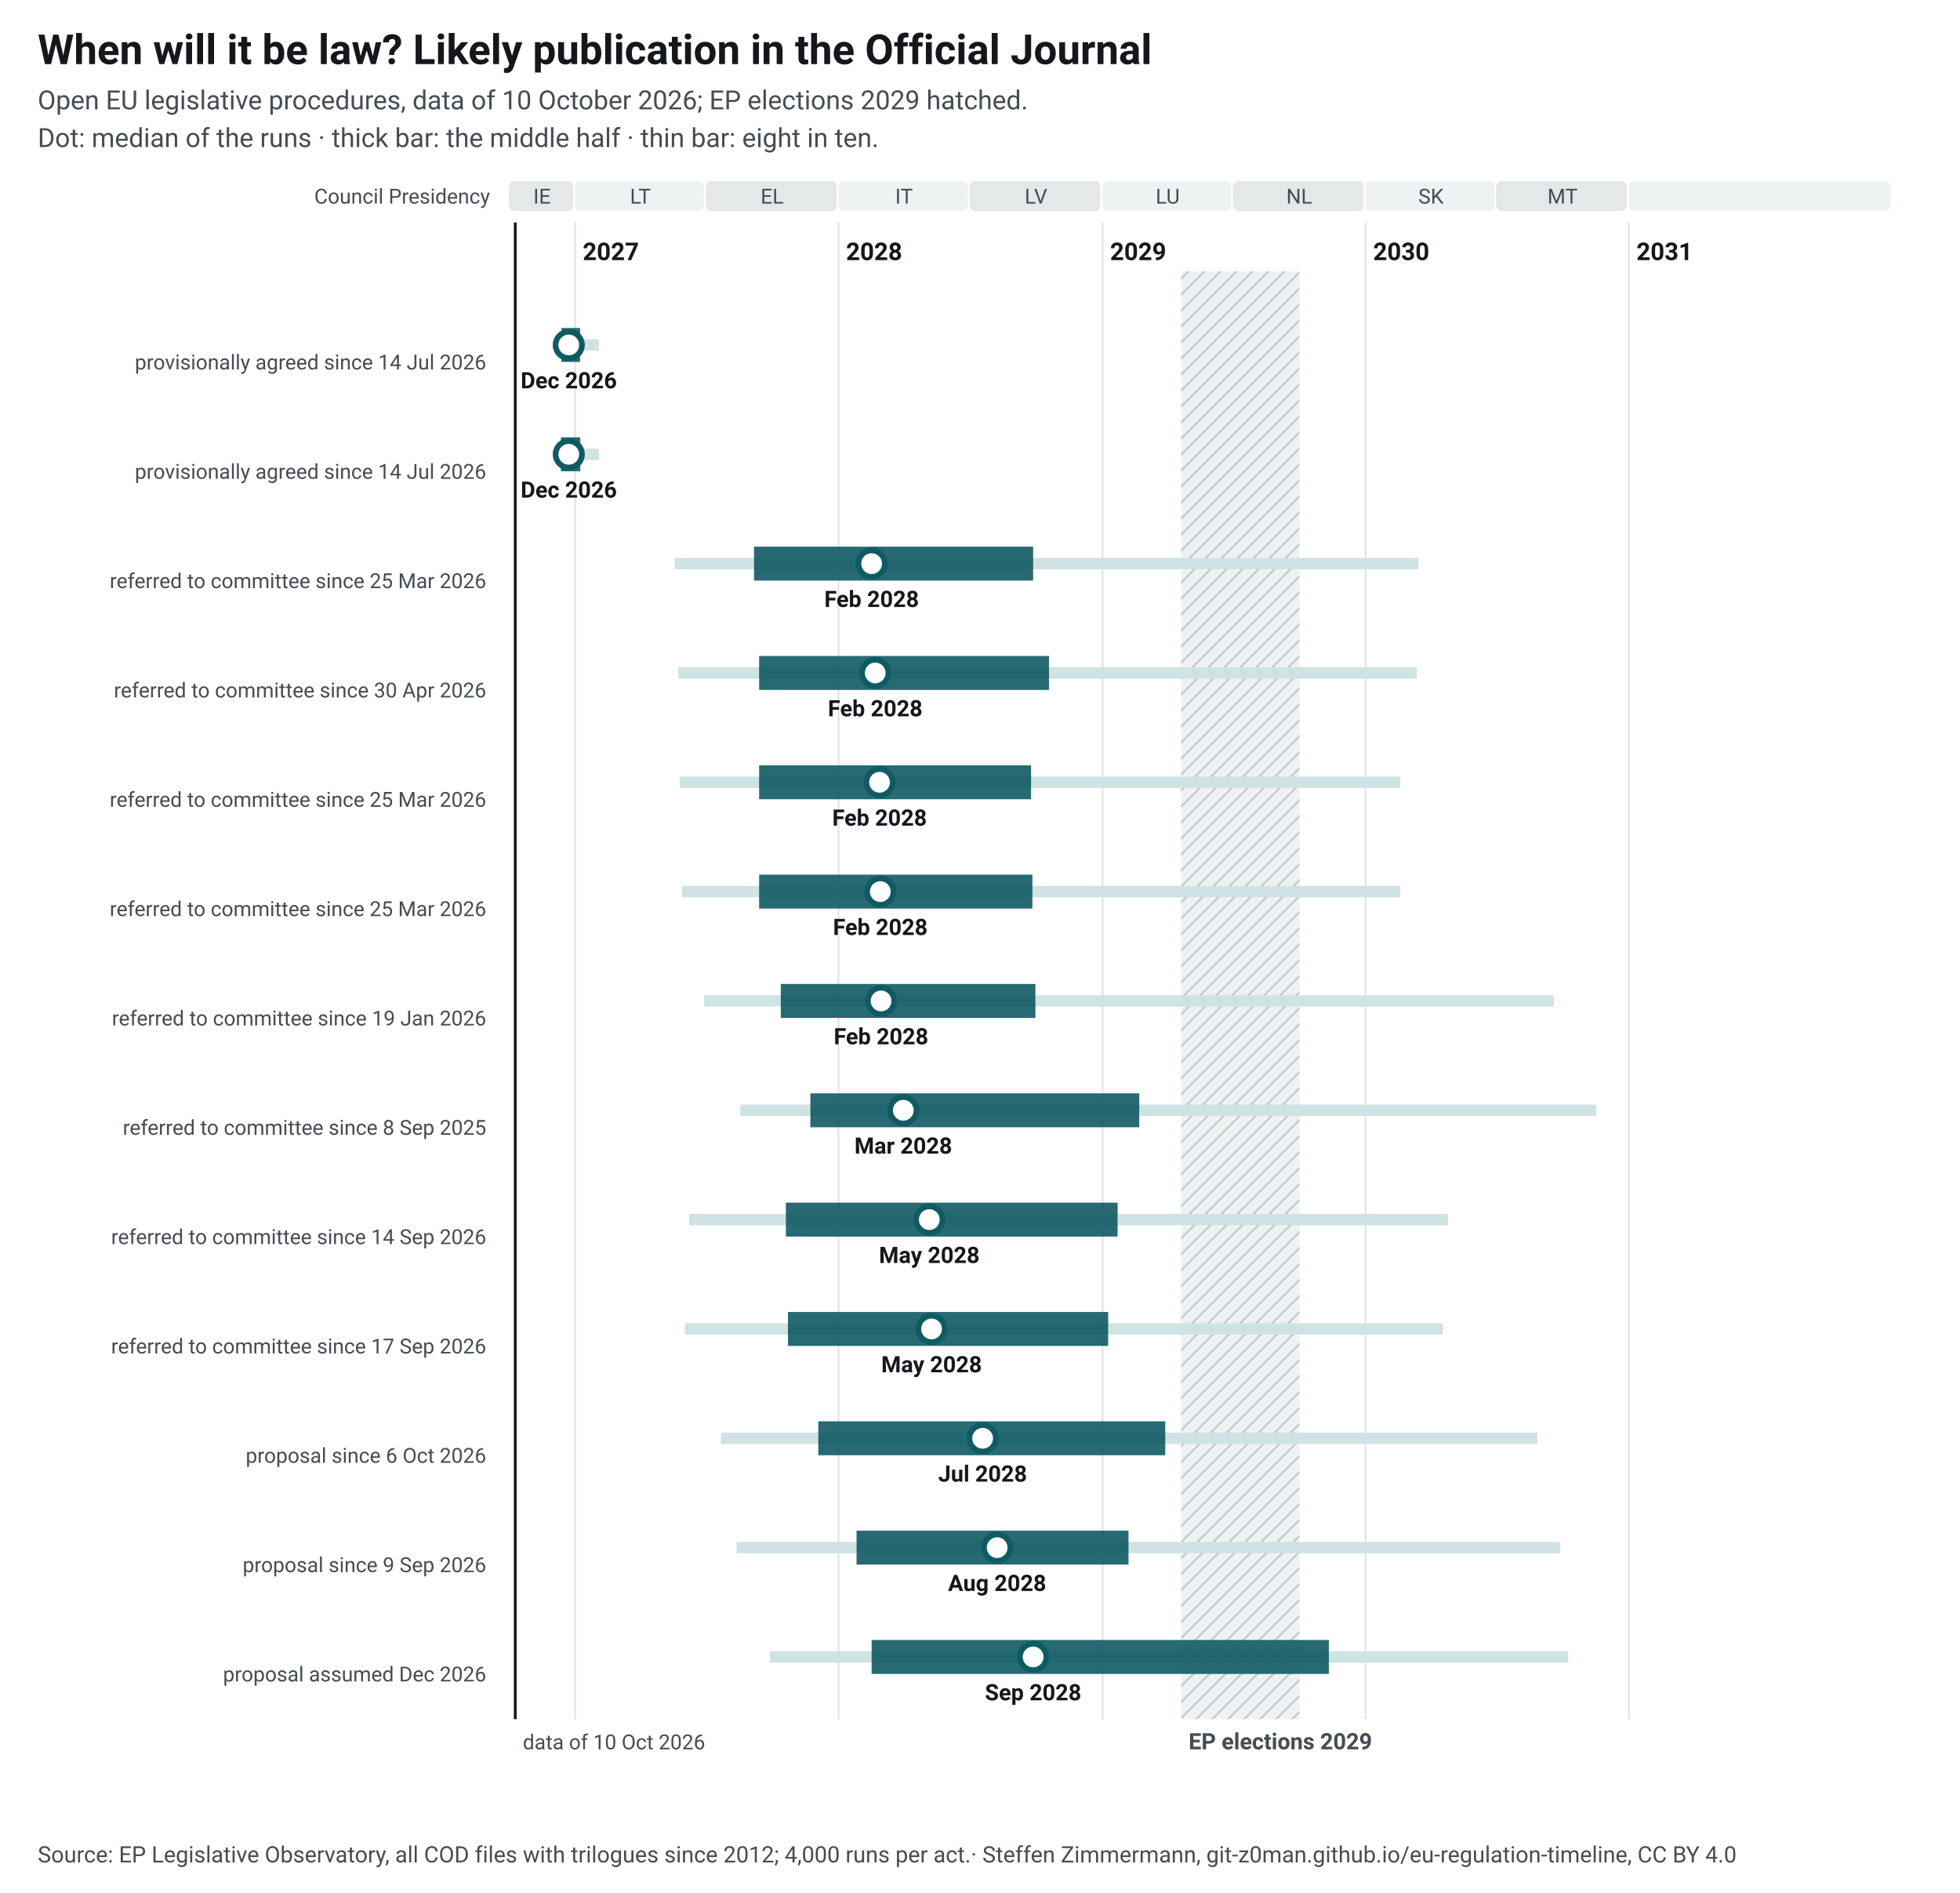
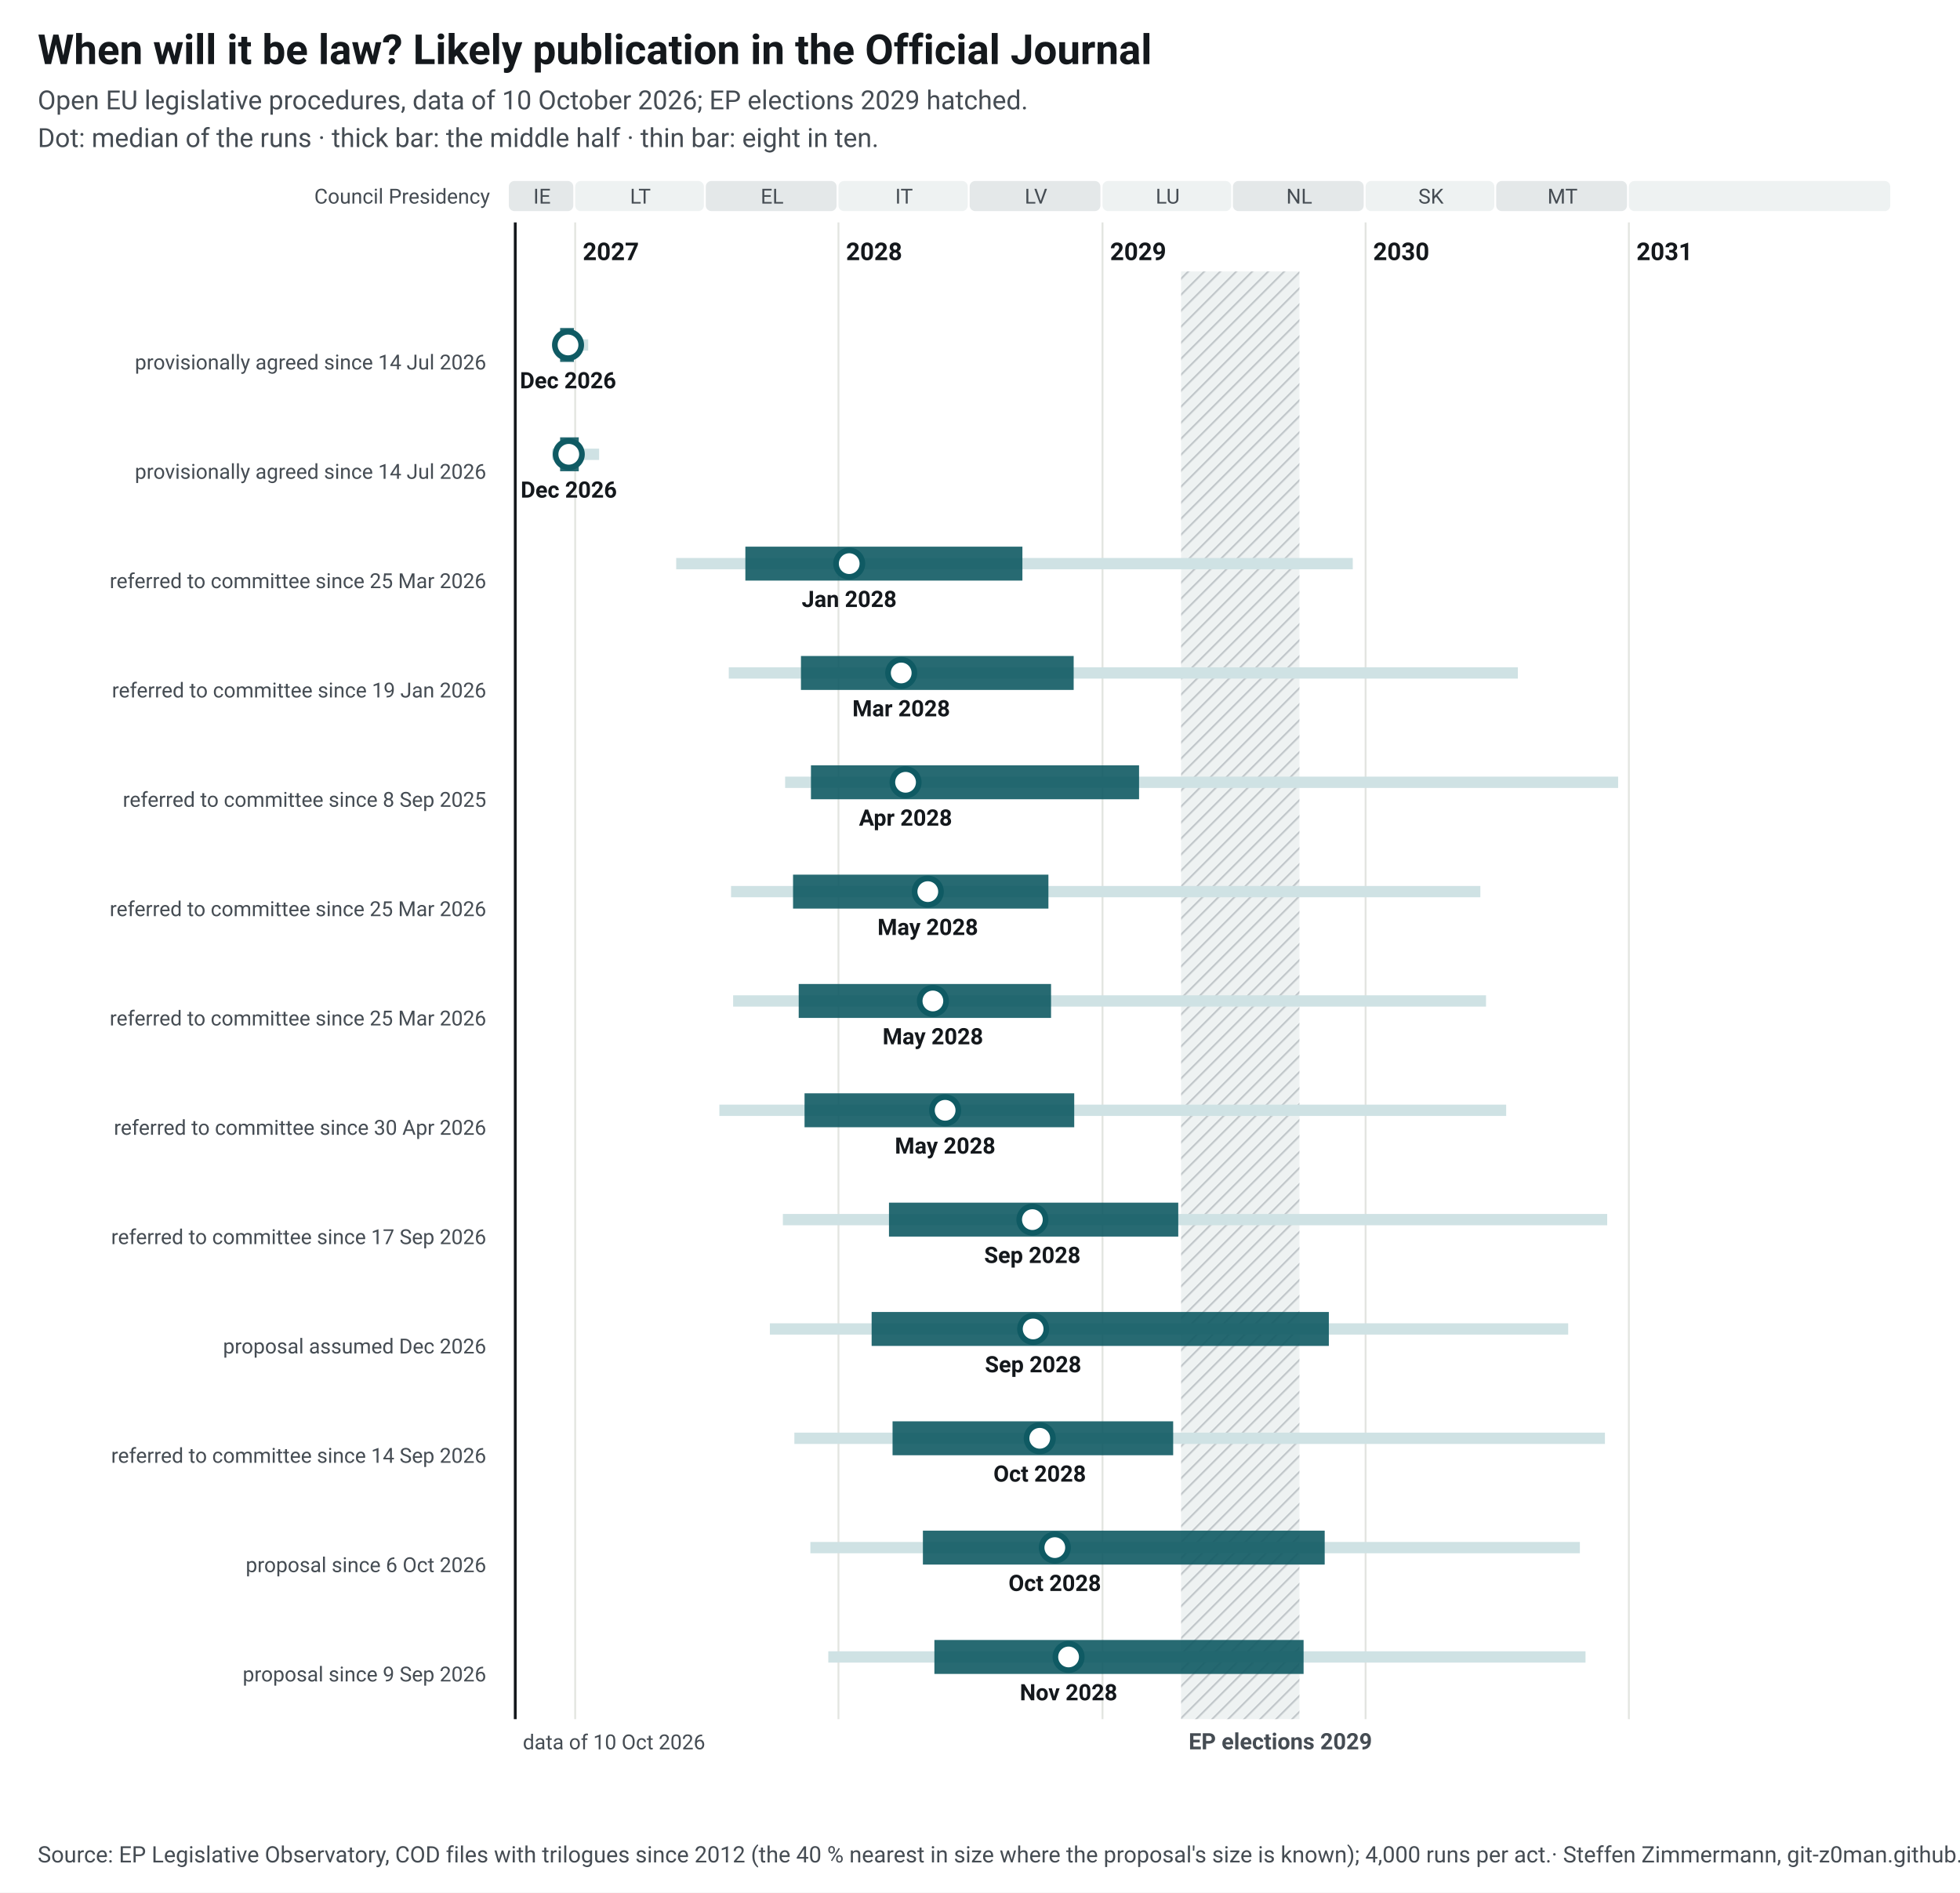
<svg xmlns="http://www.w3.org/2000/svg" width="1040" height="1004" viewBox="0 0 1040 1004" font-family="&quot;Source Sans 3&quot;, system-ui, -apple-system, Segoe UI, Roboto, Arial, sans-serif" font-size="13">
  <style>.ink{fill:#14181c}.mu{fill:#454c53}.gr{stroke:#e3e5e1;stroke-width:1}.pa{fill:#eef2f2}.pb{fill:#e4e8e9}.hb{fill:#eef2f2}.hl{stroke:#c3c9cc}.wt{fill:#454c53}.pt{fill:#14181c;paint-order:stroke;stroke:#fff;stroke-width:4px;stroke-linejoin:round}.pl{stroke:#14181c}.td{stroke:#14181c;stroke-width:1.5}.b50{fill:#0f5a63;opacity:.9}.b80{fill:#cfe2e4}.med{fill:#fff;stroke:#0f5a63}.fx{fill:#14181c}.c1{stroke:#0f5a63}.c2{stroke:#454c53;stroke-dasharray:7 4}a text{fill:#0f5a63}.nl-pending{fill:#0f5a63}.nl-adopted{fill:#5b646b}.nl-plan{fill:#fff;stroke:#14181c}.nl-open{fill:none;stroke:#14181c}.nl-q{fill:#14181c}.nl-row{stroke:#e3e5e1;stroke-width:.6}.nl-g-announced{fill:#f1f2f3}.nl-g-pending{fill:#e3eeef}.nl-g-adopted{fill:#eef2f2}</style>
  <rect width="1040" height="1004" fill="#fff" />
  <text x="20" y="34" font-size="22" font-weight="700" class="ink">When will it be law? Likely publication in the Official Journal</text>
  <text x="20" y="58" font-size="14" class="mu">Open EU legislative procedures, data of 10 October 2026; EP elections 2029 hatched.</text>
  <text x="20" y="78" font-size="14" class="mu">Dot: median of the runs · thick bar: the middle half · thin bar: eight in ten.</text>
  <g transform="translate(20,92)">
    <defs>
      <pattern id="hatch" width="6" height="6" patternUnits="userSpaceOnUse" patternTransform="rotate(45)">
        <rect width="6" height="6" class="hb" />
        <line x1="0" y1="0" x2="0" y2="6" class="hl" stroke-width="2" />
      </pattern>
    </defs>
    <rect x="250.0" y="4" width="34.2" height="16" rx="3" class="pb" data-tip="Council Presidency: IE, Jul 2026 to Dec 2026" />
    <text x="267.6" y="16" text-anchor="middle" font-size="11" class="mu">IE</text>
    <rect x="285.2" y="4" width="68.3" height="16" rx="3" class="pa" data-tip="Council Presidency: LT, Jan 2027 to Jun 2027" />
    <text x="319.8" y="16" text-anchor="middle" font-size="11" class="mu">LT</text>
    <rect x="354.5" y="4" width="69.4" height="16" rx="3" class="pb" data-tip="Council Presidency: EL, Jul 2027 to Dec 2027" />
    <text x="389.7" y="16" text-anchor="middle" font-size="11" class="mu">EL</text>
    <rect x="424.9" y="4" width="68.6" height="16" rx="3" class="pa" data-tip="Council Presidency: IT, Jan 2028 to Jun 2028" />
    <text x="459.7" y="16" text-anchor="middle" font-size="11" class="mu">IT</text>
    <rect x="494.5" y="4" width="69.4" height="16" rx="3" class="pb" data-tip="Council Presidency: LV, Jul 2028 to Dec 2028" />
    <text x="529.7" y="16" text-anchor="middle" font-size="11" class="mu">LV</text>
    <rect x="565.0" y="4" width="68.3" height="16" rx="3" class="pa" data-tip="Council Presidency: LU, Jan 2029 to Jun 2029" />
    <text x="599.6" y="16" text-anchor="middle" font-size="11" class="mu">LU</text>
    <rect x="634.2" y="4" width="69.4" height="16" rx="3" class="pb" data-tip="Council Presidency: NL, Jul 2029 to Dec 2029" />
    <text x="669.4" y="16" text-anchor="middle" font-size="11" class="mu">NL</text>
    <rect x="704.6" y="4" width="68.3" height="16" rx="3" class="pa" data-tip="Council Presidency: SK, Jan 2030 to Jun 2030" />
    <text x="739.3" y="16" text-anchor="middle" font-size="11" class="mu">SK</text>
    <rect x="773.9" y="4" width="69.4" height="16" rx="3" class="pb" data-tip="Council Presidency: MT, Jul 2030 to Dec 2030" />
    <text x="809.1" y="16" text-anchor="middle" font-size="11" class="mu">MT</text>
    <rect x="844.3" y="4" width="138.7" height="16" rx="3" class="pa" data-tip="Council Presidency: not decided, Jan 2031 to Dec 2031" />
    <text x="914.2" y="16" text-anchor="middle" font-size="11" class="mu" />
    <line x1="285.2" y1="26" x2="285.2" y2="820" class="gr" />
    <text x="289.2" y="46" font-weight="600" class="ink">2027</text>
    <line x1="424.9" y1="26" x2="424.9" y2="820" class="gr" />
    <text x="428.9" y="46" font-weight="600" class="ink">2028</text>
    <line x1="565.0" y1="26" x2="565.0" y2="820" class="gr" />
    <text x="569.0" y="46" font-weight="600" class="ink">2029</text>
    <line x1="704.6" y1="26" x2="704.6" y2="820" class="gr" />
    <text x="708.6" y="46" font-weight="600" class="ink">2030</text>
    <line x1="844.3" y1="26" x2="844.3" y2="820" class="gr" />
    <text x="848.3" y="46" font-weight="600" class="ink">2031</text>
    <rect x="606.7" y="52" width="62.8" height="768" fill="url(#hatch)" data-tip="European elections 2029: Parliament does no legislative work from its last session in April until the new committees vote again in October (assumption, as in 2024; the dates are not set yet)." />
    <text x="610.7" y="836" font-size="12" font-weight="600" class="wt">EP elections 2029</text>
    <text x="240" y="16" text-anchor="end" font-size="11" class="mu">Council Presidency</text>
    <line x1="253.4" y1="26" x2="253.4" y2="820" class="td" />
    <text x="257.4" y="836" font-size="11" class="mu">data of 10 Oct 2026</text>
    <text x="238" y="88.0" text-anchor="end" font-weight="600" class="ink lnk" />
    <text x="238" y="104.0" text-anchor="end" font-size="11" class="mu">provisionally agreed since 14 Jul 2026</text>
-     <rect x="274.1" y="88.0" width="23.7" height="6" class="b80" data-tip="Omnibus IV – Digitalisation and common specifications (Directive): median Dec 2026; half of the runs Dec 2026 to Jan 2027; eight in ten Dec 2026 to Feb 2027" />
-     <rect x="277.9" y="82.0" width="9.9" height="18" class="b50" data-tip="Omnibus IV – Digitalisation and common specifications (Directive): median Dec 2026; half of the runs Dec 2026 to Jan 2027; eight in ten Dec 2026 to Feb 2027" />
-     <circle cx="281.8" cy="91.0" r="7" class="med" stroke-width="3" data-tip="Omnibus IV – Digitalisation and common specifications (Directive): median Dec 2026; half of the runs Dec 2026 to Jan 2027; eight in ten Dec 2026 to Feb 2027" />
-     <text x="281.8" y="114.0" text-anchor="middle" font-size="12" font-weight="600" class="ink">Dec 2026</text>
+     <rect x="274.9" y="88.0" width="17.2" height="6" class="b80" data-tip="Omnibus IV – Digitalisation and common specifications (Regulation): median Dec 2026; half of the runs Dec 2026 to Dec 2026; eight in ten Dec 2026 to Jan 2027" />
+     <rect x="277.2" y="82.0" width="7.3" height="18" class="b50" data-tip="Omnibus IV – Digitalisation and common specifications (Regulation): median Dec 2026; half of the runs Dec 2026 to Dec 2026; eight in ten Dec 2026 to Jan 2027" />
+     <circle cx="281.4" cy="91.0" r="7" class="med" stroke-width="3" data-tip="Omnibus IV – Digitalisation and common specifications (Regulation): median Dec 2026; half of the runs Dec 2026 to Dec 2026; eight in ten Dec 2026 to Jan 2027" />
+     <text x="281.4" y="114.0" text-anchor="middle" font-size="12" font-weight="600" class="ink">Dec 2026</text>
    <text x="238" y="146.0" text-anchor="end" font-weight="600" class="ink lnk" />
    <text x="238" y="162.0" text-anchor="end" font-size="11" class="mu">provisionally agreed since 14 Jul 2026</text>
-     <rect x="274.1" y="146.0" width="23.7" height="6" class="b80" data-tip="Omnibus IV – Digitalisation and common specifications (Regulation): median Dec 2026; half of the runs Dec 2026 to Jan 2027; eight in ten Dec 2026 to Feb 2027" />
-     <rect x="277.6" y="140.0" width="10.3" height="18" class="b50" data-tip="Omnibus IV – Digitalisation and common specifications (Regulation): median Dec 2026; half of the runs Dec 2026 to Jan 2027; eight in ten Dec 2026 to Feb 2027" />
-     <circle cx="281.8" cy="149.0" r="7" class="med" stroke-width="3" data-tip="Omnibus IV – Digitalisation and common specifications (Regulation): median Dec 2026; half of the runs Dec 2026 to Jan 2027; eight in ten Dec 2026 to Feb 2027" />
+     <rect x="273.0" y="146.0" width="24.9" height="6" class="b80" data-tip="Omnibus IV – Digitalisation and common specifications (Directive): median Dec 2026; half of the runs Dec 2026 to Jan 2027; eight in ten Nov 2026 to Feb 2027" />
+     <rect x="277.2" y="140.0" width="9.9" height="18" class="b50" data-tip="Omnibus IV – Digitalisation and common specifications (Directive): median Dec 2026; half of the runs Dec 2026 to Jan 2027; eight in ten Nov 2026 to Feb 2027" />
+     <circle cx="281.8" cy="149.0" r="7" class="med" stroke-width="3" data-tip="Omnibus IV – Digitalisation and common specifications (Directive): median Dec 2026; half of the runs Dec 2026 to Jan 2027; eight in ten Nov 2026 to Feb 2027" />
    <text x="281.8" y="172.0" text-anchor="middle" font-size="12" font-weight="600" class="ink">Dec 2026</text>
    <text x="238" y="204.0" text-anchor="end" font-weight="600" class="ink lnk" />
    <text x="238" y="220.0" text-anchor="end" font-size="11" class="mu">referred to committee since 25 Mar 2026</text>
-     <rect x="338.0" y="204.0" width="394.6" height="6" class="b80" data-tip="MDR/IVDR simplification: median Feb 2028; half of the runs Sep 2027 to Sep 2028; eight in ten May 2027 to Mar 2030" />
-     <rect x="380.1" y="198.0" width="148.1" height="18" class="b50" data-tip="MDR/IVDR simplification: median Feb 2028; half of the runs Sep 2027 to Sep 2028; eight in ten May 2027 to Mar 2030" />
-     <circle cx="442.5" cy="207.0" r="7" class="med" stroke-width="3" data-tip="MDR/IVDR simplification: median Feb 2028; half of the runs Sep 2027 to Sep 2028; eight in ten May 2027 to Mar 2030" />
-     <text x="442.5" y="230.0" text-anchor="middle" font-size="12" font-weight="600" class="ink">Feb 2028</text>
+     <rect x="338.8" y="204.0" width="359.0" height="6" class="b80" data-tip="NIS-2 amendment: median Jan 2028; half of the runs Aug 2027 to Sep 2028; eight in ten May 2027 to Dec 2029" />
+     <rect x="375.5" y="198.0" width="147.0" height="18" class="b50" data-tip="NIS-2 amendment: median Jan 2028; half of the runs Aug 2027 to Sep 2028; eight in ten May 2027 to Dec 2029" />
+     <circle cx="430.6" cy="207.0" r="7" class="med" stroke-width="3" data-tip="NIS-2 amendment: median Jan 2028; half of the runs Aug 2027 to Sep 2028; eight in ten May 2027 to Dec 2029" />
+     <text x="430.6" y="230.0" text-anchor="middle" font-size="12" font-weight="600" class="ink">Jan 2028</text>
    <text x="238" y="262.0" text-anchor="end" font-weight="600" class="ink lnk" />
-     <text x="238" y="278.0" text-anchor="end" font-size="11" class="mu">referred to committee since 30 Apr 2026</text>
-     <rect x="339.9" y="262.0" width="391.9" height="6" class="b80" data-tip="Industrial Accelerator Act: median Feb 2028; half of the runs Sep 2027 to Oct 2028; eight in ten May 2027 to Mar 2030" />
-     <rect x="382.8" y="256.0" width="153.8" height="18" class="b50" data-tip="Industrial Accelerator Act: median Feb 2028; half of the runs Sep 2027 to Oct 2028; eight in ten May 2027 to Mar 2030" />
-     <circle cx="444.4" cy="265.0" r="7" class="med" stroke-width="3" data-tip="Industrial Accelerator Act: median Feb 2028; half of the runs Sep 2027 to Oct 2028; eight in ten May 2027 to Mar 2030" />
-     <text x="444.4" y="288.0" text-anchor="middle" font-size="12" font-weight="600" class="ink">Feb 2028</text>
+     <text x="238" y="278.0" text-anchor="end" font-size="11" class="mu">referred to committee since 19 Jan 2026</text>
+     <rect x="366.7" y="262.0" width="418.7" height="6" class="b80" data-tip="Digital Omnibus: median Mar 2028; half of the runs Nov 2027 to Nov 2028; eight in ten Aug 2027 to Jul 2030" />
+     <rect x="405.0" y="256.0" width="144.7" height="18" class="b50" data-tip="Digital Omnibus: median Mar 2028; half of the runs Nov 2027 to Nov 2028; eight in ten Aug 2027 to Jul 2030" />
+     <circle cx="458.2" cy="265.0" r="7" class="med" stroke-width="3" data-tip="Digital Omnibus: median Mar 2028; half of the runs Nov 2027 to Nov 2028; eight in ten Aug 2027 to Jul 2030" />
+     <text x="458.2" y="288.0" text-anchor="middle" font-size="12" font-weight="600" class="ink">Mar 2028</text>
    <text x="238" y="320.0" text-anchor="end" font-weight="600" class="ink lnk" />
-     <text x="238" y="336.0" text-anchor="end" font-size="11" class="mu">referred to committee since 25 Mar 2026</text>
-     <rect x="340.7" y="320.0" width="382.3" height="6" class="b80" data-tip="Cybersecurity Act 2: median Feb 2028; half of the runs Sep 2027 to Sep 2028; eight in ten May 2027 to Feb 2030" />
-     <rect x="382.8" y="314.0" width="144.3" height="18" class="b50" data-tip="Cybersecurity Act 2: median Feb 2028; half of the runs Sep 2027 to Sep 2028; eight in ten May 2027 to Feb 2030" />
-     <circle cx="446.7" cy="323.0" r="7" class="med" stroke-width="3" data-tip="Cybersecurity Act 2: median Feb 2028; half of the runs Sep 2027 to Sep 2028; eight in ten May 2027 to Feb 2030" />
-     <text x="446.7" y="346.0" text-anchor="middle" font-size="12" font-weight="600" class="ink">Feb 2028</text>
+     <text x="238" y="336.0" text-anchor="end" font-size="11" class="mu">referred to committee since 8 Sep 2025</text>
+     <rect x="396.6" y="320.0" width="442.0" height="6" class="b80" data-tip="EU Space Act: median Apr 2028; half of the runs Nov 2027 to Feb 2029; eight in ten Oct 2027 to Dec 2030" />
+     <rect x="410.3" y="314.0" width="174.1" height="18" class="b50" data-tip="EU Space Act: median Apr 2028; half of the runs Nov 2027 to Feb 2029; eight in ten Oct 2027 to Dec 2030" />
+     <circle cx="460.5" cy="323.0" r="7" class="med" stroke-width="3" data-tip="EU Space Act: median Apr 2028; half of the runs Nov 2027 to Feb 2029; eight in ten Oct 2027 to Dec 2030" />
+     <text x="460.5" y="346.0" text-anchor="middle" font-size="12" font-weight="600" class="ink">Apr 2028</text>
    <text x="238" y="378.0" text-anchor="end" font-weight="600" class="ink lnk" />
    <text x="238" y="394.0" text-anchor="end" font-size="11" class="mu">referred to committee since 25 Mar 2026</text>
-     <rect x="341.8" y="378.0" width="381.2" height="6" class="b80" data-tip="NIS-2 amendment: median Feb 2028; half of the runs Sep 2027 to Sep 2028; eight in ten May 2027 to Feb 2030" />
-     <rect x="382.8" y="372.0" width="145.0" height="18" class="b50" data-tip="NIS-2 amendment: median Feb 2028; half of the runs Sep 2027 to Sep 2028; eight in ten May 2027 to Feb 2030" />
-     <circle cx="447.1" cy="381.0" r="7" class="med" stroke-width="3" data-tip="NIS-2 amendment: median Feb 2028; half of the runs Sep 2027 to Sep 2028; eight in ten May 2027 to Feb 2030" />
-     <text x="447.1" y="404.0" text-anchor="middle" font-size="12" font-weight="600" class="ink">Feb 2028</text>
+     <rect x="367.9" y="378.0" width="397.6" height="6" class="b80" data-tip="MDR/IVDR simplification: median May 2028; half of the runs Oct 2027 to Oct 2028; eight in ten Aug 2027 to Jun 2030" />
+     <rect x="400.8" y="372.0" width="135.5" height="18" class="b50" data-tip="MDR/IVDR simplification: median May 2028; half of the runs Oct 2027 to Oct 2028; eight in ten Aug 2027 to Jun 2030" />
+     <circle cx="472.3" cy="381.0" r="7" class="med" stroke-width="3" data-tip="MDR/IVDR simplification: median May 2028; half of the runs Oct 2027 to Oct 2028; eight in ten Aug 2027 to Jun 2030" />
+     <text x="472.3" y="404.0" text-anchor="middle" font-size="12" font-weight="600" class="ink">May 2028</text>
    <text x="238" y="436.0" text-anchor="end" font-weight="600" class="ink lnk" />
-     <text x="238" y="452.0" text-anchor="end" font-size="11" class="mu">referred to committee since 19 Jan 2026</text>
-     <rect x="353.7" y="436.0" width="450.8" height="6" class="b80" data-tip="Digital Omnibus: median Feb 2028; half of the runs Oct 2027 to Sep 2028; eight in ten Jun 2027 to Sep 2030" />
-     <rect x="394.3" y="430.0" width="135.1" height="18" class="b50" data-tip="Digital Omnibus: median Feb 2028; half of the runs Oct 2027 to Sep 2028; eight in ten Jun 2027 to Sep 2030" />
-     <circle cx="447.5" cy="439.0" r="7" class="med" stroke-width="3" data-tip="Digital Omnibus: median Feb 2028; half of the runs Oct 2027 to Sep 2028; eight in ten Jun 2027 to Sep 2030" />
-     <text x="447.5" y="462.0" text-anchor="middle" font-size="12" font-weight="600" class="ink">Feb 2028</text>
+     <text x="238" y="452.0" text-anchor="end" font-size="11" class="mu">referred to committee since 25 Mar 2026</text>
+     <rect x="369.0" y="436.0" width="399.5" height="6" class="b80" data-tip="Cybersecurity Act 2: median May 2028; half of the runs Nov 2027 to Oct 2028; eight in ten Aug 2027 to Jun 2030" />
+     <rect x="403.8" y="430.0" width="133.9" height="18" class="b50" data-tip="Cybersecurity Act 2: median May 2028; half of the runs Nov 2027 to Oct 2028; eight in ten Aug 2027 to Jun 2030" />
+     <circle cx="475.0" cy="439.0" r="7" class="med" stroke-width="3" data-tip="Cybersecurity Act 2: median May 2028; half of the runs Nov 2027 to Oct 2028; eight in ten Aug 2027 to Jun 2030" />
+     <text x="475.0" y="462.0" text-anchor="middle" font-size="12" font-weight="600" class="ink">May 2028</text>
    <text x="238" y="494.0" text-anchor="end" font-weight="600" class="ink lnk" />
-     <text x="238" y="510.0" text-anchor="end" font-size="11" class="mu">referred to committee since 8 Sep 2025</text>
-     <rect x="372.8" y="494.0" width="454.3" height="6" class="b80" data-tip="EU Space Act: median Mar 2028; half of the runs Nov 2027 to Feb 2029; eight in ten Aug 2027 to Nov 2030" />
-     <rect x="410.0" y="488.0" width="174.5" height="18" class="b50" data-tip="EU Space Act: median Mar 2028; half of the runs Nov 2027 to Feb 2029; eight in ten Aug 2027 to Nov 2030" />
-     <circle cx="459.3" cy="497.0" r="7" class="med" stroke-width="3" data-tip="EU Space Act: median Mar 2028; half of the runs Nov 2027 to Feb 2029; eight in ten Aug 2027 to Nov 2030" />
-     <text x="459.3" y="520.0" text-anchor="middle" font-size="12" font-weight="600" class="ink">Mar 2028</text>
+     <text x="238" y="510.0" text-anchor="end" font-size="11" class="mu">referred to committee since 30 Apr 2026</text>
+     <rect x="361.7" y="494.0" width="417.5" height="6" class="b80" data-tip="Industrial Accelerator Act: median May 2028; half of the runs Nov 2027 to Nov 2028; eight in ten Jul 2027 to Jul 2030" />
+     <rect x="406.9" y="488.0" width="143.1" height="18" class="b50" data-tip="Industrial Accelerator Act: median May 2028; half of the runs Nov 2027 to Nov 2028; eight in ten Jul 2027 to Jul 2030" />
+     <circle cx="481.5" cy="497.0" r="7" class="med" stroke-width="3" data-tip="Industrial Accelerator Act: median May 2028; half of the runs Nov 2027 to Nov 2028; eight in ten Jul 2027 to Jul 2030" />
+     <text x="481.5" y="520.0" text-anchor="middle" font-size="12" font-weight="600" class="ink">May 2028</text>
    <text x="238" y="552.0" text-anchor="end" font-weight="600" class="ink lnk" />
-     <text x="238" y="568.0" text-anchor="end" font-size="11" class="mu">referred to committee since 14 Sep 2026</text>
-     <rect x="345.7" y="552.0" width="402.6" height="6" class="b80" data-tip="Chips Act 2.0: median May 2028; half of the runs Oct 2027 to Jan 2029; eight in ten Jun 2027 to Apr 2030" />
-     <rect x="397.0" y="546.0" width="176.0" height="18" class="b50" data-tip="Chips Act 2.0: median May 2028; half of the runs Oct 2027 to Jan 2029; eight in ten Jun 2027 to Apr 2030" />
-     <circle cx="473.1" cy="555.0" r="7" class="med" stroke-width="3" data-tip="Chips Act 2.0: median May 2028; half of the runs Oct 2027 to Jan 2029; eight in ten Jun 2027 to Apr 2030" />
-     <text x="473.1" y="578.0" text-anchor="middle" font-size="12" font-weight="600" class="ink">May 2028</text>
+     <text x="238" y="568.0" text-anchor="end" font-size="11" class="mu">referred to committee since 17 Sep 2026</text>
+     <rect x="395.4" y="552.0" width="437.4" height="6" class="b80" data-tip="Cloud and AI Development Act: median Sep 2028; half of the runs Mar 2028 to Apr 2029; eight in ten Oct 2027 to Dec 2030" />
+     <rect x="451.7" y="546.0" width="153.5" height="18" class="b50" data-tip="Cloud and AI Development Act: median Sep 2028; half of the runs Mar 2028 to Apr 2029; eight in ten Oct 2027 to Dec 2030" />
+     <circle cx="527.8" cy="555.0" r="7" class="med" stroke-width="3" data-tip="Cloud and AI Development Act: median Sep 2028; half of the runs Mar 2028 to Apr 2029; eight in ten Oct 2027 to Dec 2030" />
+     <text x="527.8" y="578.0" text-anchor="middle" font-size="12" font-weight="600" class="ink">Sep 2028</text>
    <text x="238" y="610.0" text-anchor="end" font-weight="600" class="ink lnk" />
-     <text x="238" y="626.0" text-anchor="end" font-size="11" class="mu">referred to committee since 17 Sep 2026</text>
-     <rect x="343.4" y="610.0" width="402.2" height="6" class="b80" data-tip="Cloud and AI Development Act: median May 2028; half of the runs Oct 2027 to Jan 2029; eight in ten Jun 2027 to Apr 2030" />
-     <rect x="398.1" y="604.0" width="169.9" height="18" class="b50" data-tip="Cloud and AI Development Act: median May 2028; half of the runs Oct 2027 to Jan 2029; eight in ten Jun 2027 to Apr 2030" />
-     <circle cx="474.3" cy="613.0" r="7" class="med" stroke-width="3" data-tip="Cloud and AI Development Act: median May 2028; half of the runs Oct 2027 to Jan 2029; eight in ten Jun 2027 to Apr 2030" />
-     <text x="474.3" y="636.0" text-anchor="middle" font-size="12" font-weight="600" class="ink">May 2028</text>
+     <text x="238" y="626.0" text-anchor="end" font-size="11" class="mu">proposal assumed Dec 2026</text>
+     <rect x="388.5" y="610.0" width="423.6" height="6" class="b80" data-tip="European Product Act: median Sep 2028; half of the runs Feb 2028 to Nov 2029; eight in ten Sep 2027 to Oct 2030" />
+     <rect x="442.5" y="604.0" width="242.6" height="18" class="b50" data-tip="European Product Act: median Sep 2028; half of the runs Feb 2028 to Nov 2029; eight in ten Sep 2027 to Oct 2030" />
+     <circle cx="528.2" cy="613.0" r="7" class="med" stroke-width="3" data-tip="European Product Act: median Sep 2028; half of the runs Feb 2028 to Nov 2029; eight in ten Sep 2027 to Oct 2030" />
+     <text x="528.2" y="636.0" text-anchor="middle" font-size="12" font-weight="600" class="ink">Sep 2028</text>
    <text x="238" y="668.0" text-anchor="end" font-weight="600" class="ink lnk" />
-     <text x="238" y="684.0" text-anchor="end" font-size="11" class="mu">proposal since 6 Oct 2026</text>
-     <rect x="362.5" y="668.0" width="433.2" height="6" class="b80" data-tip="New Standardisation Regulation: median Jul 2028; half of the runs Dec 2027 to Mar 2029; eight in ten Jul 2027 to Aug 2030" />
-     <rect x="414.2" y="662.0" width="184.1" height="18" class="b50" data-tip="New Standardisation Regulation: median Jul 2028; half of the runs Dec 2027 to Mar 2029; eight in ten Jul 2027 to Aug 2030" />
-     <circle cx="501.4" cy="671.0" r="7" class="med" stroke-width="3" data-tip="New Standardisation Regulation: median Jul 2028; half of the runs Dec 2027 to Mar 2029; eight in ten Jul 2027 to Aug 2030" />
-     <text x="501.4" y="694.0" text-anchor="middle" font-size="12" font-weight="600" class="ink">Jul 2028</text>
+     <text x="238" y="684.0" text-anchor="end" font-size="11" class="mu">referred to committee since 14 Sep 2026</text>
+     <rect x="401.5" y="668.0" width="430.1" height="6" class="b80" data-tip="Chips Act 2.0: median Oct 2028; half of the runs Mar 2028 to Apr 2029; eight in ten Nov 2027 to Nov 2030" />
+     <rect x="453.6" y="662.0" width="148.9" height="18" class="b50" data-tip="Chips Act 2.0: median Oct 2028; half of the runs Mar 2028 to Apr 2029; eight in ten Nov 2027 to Nov 2030" />
+     <circle cx="531.7" cy="671.0" r="7" class="med" stroke-width="3" data-tip="Chips Act 2.0: median Oct 2028; half of the runs Mar 2028 to Apr 2029; eight in ten Nov 2027 to Nov 2030" />
+     <text x="531.7" y="694.0" text-anchor="middle" font-size="12" font-weight="600" class="ink">Oct 2028</text>
    <text x="238" y="726.0" text-anchor="end" font-weight="600" class="ink lnk" />
-     <text x="238" y="742.0" text-anchor="end" font-size="11" class="mu">proposal since 9 Sep 2026</text>
-     <rect x="370.9" y="726.0" width="437.0" height="6" class="b80" data-tip="Public Procurement Act: median Aug 2028; half of the runs Jan 2028 to Feb 2029; eight in ten Aug 2027 to Sep 2030" />
-     <rect x="434.5" y="720.0" width="144.3" height="18" class="b50" data-tip="Public Procurement Act: median Aug 2028; half of the runs Jan 2028 to Feb 2029; eight in ten Aug 2027 to Sep 2030" />
-     <circle cx="509.1" cy="729.0" r="7" class="med" stroke-width="3" data-tip="Public Procurement Act: median Aug 2028; half of the runs Jan 2028 to Feb 2029; eight in ten Aug 2027 to Sep 2030" />
-     <text x="509.1" y="752.0" text-anchor="middle" font-size="12" font-weight="600" class="ink">Aug 2028</text>
+     <text x="238" y="742.0" text-anchor="end" font-size="11" class="mu">proposal since 6 Oct 2026</text>
+     <rect x="410.0" y="726.0" width="408.3" height="6" class="b80" data-tip="New Standardisation Regulation: median Oct 2028; half of the runs Apr 2028 to Nov 2029; eight in ten Nov 2027 to Oct 2030" />
+     <rect x="469.7" y="720.0" width="213.2" height="18" class="b50" data-tip="New Standardisation Regulation: median Oct 2028; half of the runs Apr 2028 to Nov 2029; eight in ten Nov 2027 to Oct 2030" />
+     <circle cx="539.7" cy="729.0" r="7" class="med" stroke-width="3" data-tip="New Standardisation Regulation: median Oct 2028; half of the runs Apr 2028 to Nov 2029; eight in ten Nov 2027 to Oct 2030" />
+     <text x="539.7" y="752.0" text-anchor="middle" font-size="12" font-weight="600" class="ink">Oct 2028</text>
    <text x="238" y="784.0" text-anchor="end" font-weight="600" class="ink lnk" />
-     <text x="238" y="800.0" text-anchor="end" font-size="11" class="mu">proposal assumed Dec 2026</text>
-     <rect x="388.5" y="784.0" width="423.6" height="6" class="b80" data-tip="European Product Act: median Sep 2028; half of the runs Feb 2028 to Nov 2029; eight in ten Sep 2027 to Oct 2030" />
-     <rect x="442.5" y="778.0" width="242.6" height="18" class="b50" data-tip="European Product Act: median Sep 2028; half of the runs Feb 2028 to Nov 2029; eight in ten Sep 2027 to Oct 2030" />
-     <circle cx="528.2" cy="787.0" r="7" class="med" stroke-width="3" data-tip="European Product Act: median Sep 2028; half of the runs Feb 2028 to Nov 2029; eight in ten Sep 2027 to Oct 2030" />
-     <text x="528.2" y="810.0" text-anchor="middle" font-size="12" font-weight="600" class="ink">Sep 2028</text>
+     <text x="238" y="800.0" text-anchor="end" font-size="11" class="mu">proposal since 9 Sep 2026</text>
+     <rect x="419.5" y="784.0" width="401.8" height="6" class="b80" data-tip="Public Procurement Act: median Nov 2028; half of the runs May 2028 to Oct 2029; eight in ten Dec 2027 to Nov 2030" />
+     <rect x="475.8" y="778.0" width="195.9" height="18" class="b50" data-tip="Public Procurement Act: median Nov 2028; half of the runs May 2028 to Oct 2029; eight in ten Dec 2027 to Nov 2030" />
+     <circle cx="547.0" cy="787.0" r="7" class="med" stroke-width="3" data-tip="Public Procurement Act: median Nov 2028; half of the runs May 2028 to Oct 2029; eight in ten Dec 2027 to Nov 2030" />
+     <text x="547.0" y="810.0" text-anchor="middle" font-size="12" font-weight="600" class="ink">Nov 2028</text>
  </g>
-   <text x="20" y="988" font-size="12" class="mu">Source: EP Legislative Observatory, all COD files with trilogues since 2012; 4,000 runs per act.<tspan> · Steffen Zimmermann, git-z0man.github.io/eu-regulation-timeline, CC BY 4.0</tspan>
+   <text x="20" y="988" font-size="12" class="mu">Source: EP Legislative Observatory, COD files with trilogues since 2012 (the 40 % nearest in size where the proposal's size is known); 4,000 runs per act.<tspan> · Steffen Zimmermann, git-z0man.github.io/eu-regulation-timeline, CC BY 4.0</tspan>
  </text>
</svg>
